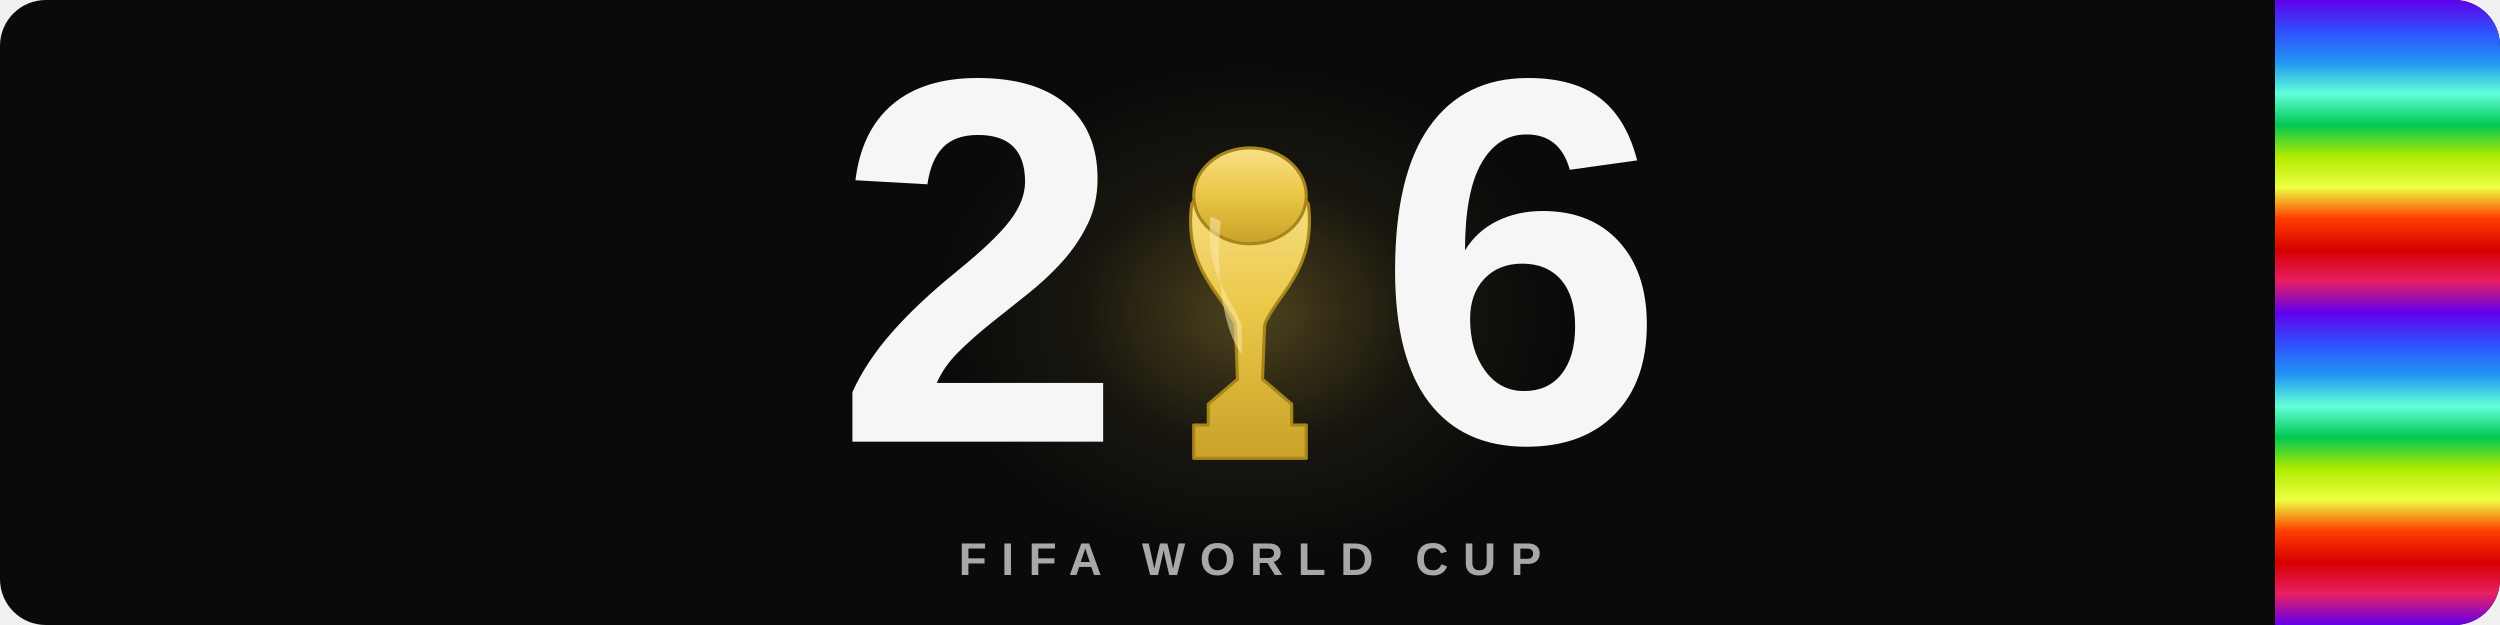
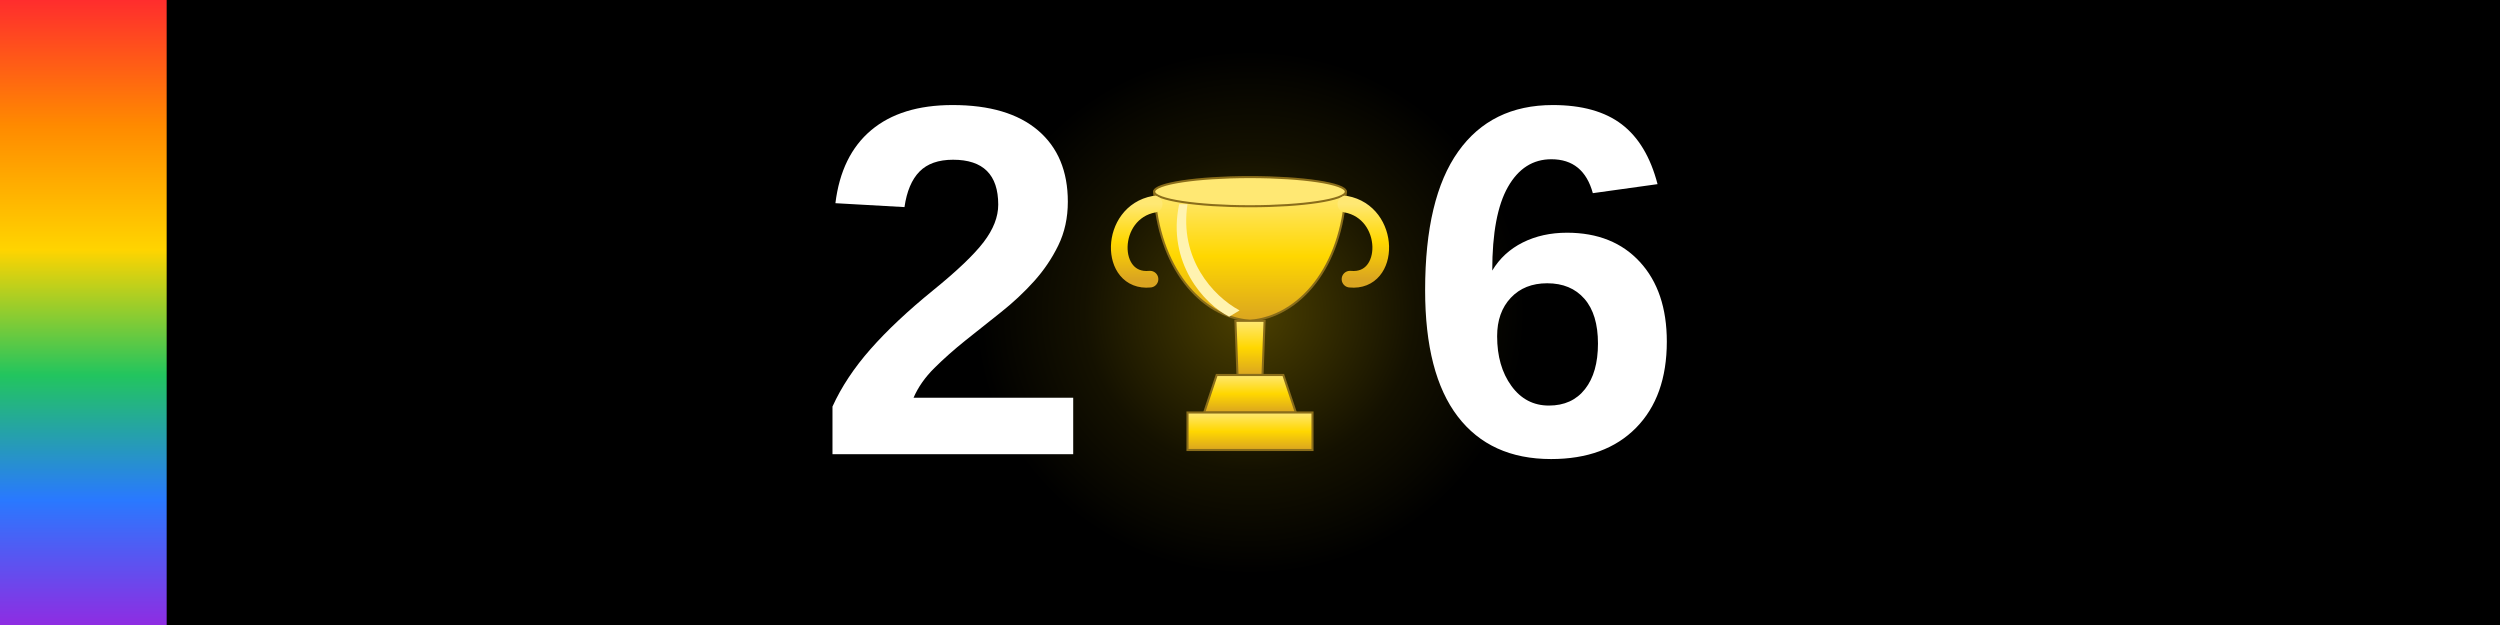
- <svg xmlns="http://www.w3.org/2000/svg" viewBox="0 0 1200 300" width="1200" height="300" fill="none" role="img" aria-label="FIFA World Cup 26 — trophy fused into the 26 emblem">
+ <svg xmlns="http://www.w3.org/2000/svg" viewBox="0 0 1200 300" width="1200" height="300" fill="none" role="img" aria-label="World Cup 2026 — 26 with championship trophy">
  <defs>
-     <clipPath id="panel">
-       <rect width="1200" height="300" rx="22" />
+     <clipPath id="frame">
+       <rect width="1200" height="300" />
    </clipPath>
-     <clipPath id="band">
-       <rect x="1092" y="0" width="108" height="300" />
-     </clipPath>
-     <clipPath id="num">
-       <text x="470" y="212" font-family="'Barlow Condensed','Arial Narrow',Arial,sans-serif" font-weight="800" font-size="250" text-anchor="middle">2</text>
-       <text x="730" y="212" font-family="'Barlow Condensed','Arial Narrow',Arial,sans-serif" font-weight="800" font-size="250" text-anchor="middle">6</text>
-     </clipPath>
-     <radialGradient id="pool" cx="50%" cy="50%" r="50%">
-       <stop offset="0" stop-color="#ecc94a" stop-opacity="0.30" />
-       <stop offset="0.55" stop-color="#ecc94a" stop-opacity="0.06" />
-       <stop offset="1" stop-color="#ecc94a" stop-opacity="0" />
+     <linearGradient id="rb" x1="0" y1="0" x2="0" y2="1">
+       <stop offset="0" stop-color="#ff2d2d" />
+       <stop offset="0.2" stop-color="#ff8a00" />
+       <stop offset="0.4" stop-color="#ffd400" />
+       <stop offset="0.6" stop-color="#22c55e" />
+       <stop offset="0.8" stop-color="#2979ff" />
+       <stop offset="1" stop-color="#8e2de2" />
+     </linearGradient>
+     <radialGradient id="halo" cx="50%" cy="50%" r="50%">
+       <stop offset="0" stop-color="#ffd700" stop-opacity="0.3" />
+       <stop offset="0.6" stop-color="#ffd700" stop-opacity="0.08" />
+       <stop offset="1" stop-color="#ffd700" stop-opacity="0" />
    </radialGradient>
    <linearGradient id="gold" x1="0" y1="0" x2="0" y2="1">
-       <stop offset="0" stop-color="#f7e08a" />
-       <stop offset="0.45" stop-color="#ecc94a" />
-       <stop offset="1" stop-color="#c9a227" />
-     </linearGradient>
-     <linearGradient id="rainbow" gradientUnits="userSpaceOnUse" x1="0" y1="0" x2="0" y2="150" spreadMethod="repeat">
-       <stop offset="0" stop-color="#6100eb" />
-       <stop offset="0.1" stop-color="#304fff" />
-       <stop offset="0.2" stop-color="#2196f2" />
-       <stop offset="0.3" stop-color="#63ffd9" />
-       <stop offset="0.4" stop-color="#00c752" />
-       <stop offset="0.5" stop-color="#b0eb00" />
-       <stop offset="0.6" stop-color="#edff42" />
-       <stop offset="0.7" stop-color="#ff3d00" />
-       <stop offset="0.8" stop-color="#d60000" />
-       <stop offset="0.9" stop-color="#e81f63" />
-       <stop offset="1" stop-color="#6100eb" />
-       <animateTransform attributeName="gradientTransform" type="translate" from="0 0" to="0 150" dur="5s" repeatCount="indefinite" />
-     </linearGradient>
-     <linearGradient id="shine" gradientUnits="userSpaceOnUse" x1="0" y1="0" x2="170" y2="0">
-       <stop offset="0" stop-color="#ffffff" stop-opacity="0" />
-       <stop offset="0.5" stop-color="#ffffff" stop-opacity="0.5" />
-       <stop offset="1" stop-color="#ffffff" stop-opacity="0" />
-       <animateTransform attributeName="gradientTransform" type="translate" from="-240 0" to="900 0" dur="4.5s" repeatCount="indefinite" />
+       <stop offset="0" stop-color="#ffe873" />
+       <stop offset="0.5" stop-color="#ffd700" />
+       <stop offset="1" stop-color="#daa520" />
    </linearGradient>
  </defs>
-   <g clip-path="url(#panel)">
-     <rect width="1200" height="300" fill="#0a0a0a" />
-     <g clip-path="url(#band)">
-       <rect x="1092" y="0" width="108" height="300" fill="url(#rainbow)" />
+   <g clip-path="url(#frame)">
+     <rect width="1200" height="300" fill="#000000" />
+     <g>
+       <rect x="0" y="0" width="80" height="300" fill="url(#rb)" />
+       <animateTransform attributeName="transform" type="translate" from="-80 0" to="1200 0" dur="2s" calcMode="spline" keyTimes="0;1" keySplines="0.42 0 0.58 1" repeatCount="indefinite" />
    </g>
-     <ellipse cx="600" cy="150" rx="150" ry="118" fill="url(#pool)" />
-     <g fill="#f6f6f6" font-family="'Barlow Condensed','Arial Narrow',Arial,sans-serif" font-weight="800" font-size="250" text-anchor="middle">
-       <text x="470" y="212">2</text>
-       <text x="730" y="212">6</text>
+     <ellipse cx="600" cy="150" rx="132" ry="126" fill="url(#halo)" />
+     <g fill="#ffffff" font-family="'Barlow Condensed','Arial Narrow',Arial,sans-serif" font-weight="800" font-size="240" text-anchor="middle">
+       <text x="458" y="218">2</text>
+       <text x="742" y="218">6</text>
    </g>
-     <g clip-path="url(#num)">
-       <rect width="1200" height="300" fill="url(#shine)" />
+     <g transform="translate(600 150)">
+       <path fill="url(#gold)" stroke="#8a6d1a" stroke-width="1" d="M-46,-58 L46,-58 C44,-22 24,2 0,4 C-24,2 -44,-22 -46,-58 Z" />
+       <ellipse cx="0" cy="-58" rx="46" ry="7" fill="#ffe873" stroke="#8a6d1a" stroke-width="1" />
+       <g fill="none" stroke="url(#gold)" stroke-width="8" stroke-linecap="round">
+         <path d="M-46,-52 C-68,-48 -68,-14 -48,-16" />
+         <path d="M46,-52 C68,-48 68,-14 48,-16" />
+       </g>
+       <path fill="url(#gold)" stroke="#8a6d1a" stroke-width="1" d="M-7,4 L7,4 L6,30 L-6,30 Z" />
+       <path fill="url(#gold)" stroke="#8a6d1a" stroke-width="1" d="M-16,30 L16,30 L22,48 L-22,48 Z" />
+       <path fill="url(#gold)" stroke="#8a6d1a" stroke-width="1" d="M-30,48 L30,48 L30,66 L-30,66 Z" />
+       <path fill="#fff3b0" d="M-34,-52 C-40,-24 -22,-4 -10,2 L-5,-1 C-18,-8 -34,-26 -30,-52 Z">
+         <animate attributeName="opacity" values="0.4;0.62;0.4" dur="1.4s" repeatCount="indefinite" />
+       </path>
    </g>
-     <g transform="translate(600 148)">
-       <g>
-         <path fill="url(#gold)" stroke="#a9861a" stroke-width="1.5" stroke-linejoin="round" d="M-28,-50 C-32,-18 -12,-6 -7,8 L-6,34 L-20,46 L-20,56 L-27,56 L-27,72 L27,72 L27,56 L20,56 L20,46 L6,34 L7,8 C12,-6 32,-18 28,-50 C18,-66 -18,-66 -28,-50 Z" />
-         <ellipse cx="0" cy="-54" rx="27" ry="23" fill="url(#gold)" stroke="#a9861a" stroke-width="1.5" />
-         <path fill="#f9e9a8" opacity="0.55" d="M-19,-44 C-22,-16 -8,-4 -4,8 L-4,22 C-12,12 -17,-14 -14,-42 Z" />
-         <animateTransform attributeName="transform" type="rotate" values="-4;4;-4" dur="5s" calcMode="spline" keyTimes="0;0.5;1" keySplines="0.4 0 0.2 1;0.4 0 0.2 1" repeatCount="indefinite" />
-       </g>
-     </g>
-     <text x="600" y="276" font-family="'Barlow Condensed','Arial Narrow',Arial,sans-serif" font-weight="600" font-size="22" letter-spacing="7" text-anchor="middle" fill="#a8a8a8">FIFA WORLD CUP</text>
  </g>
</svg>
